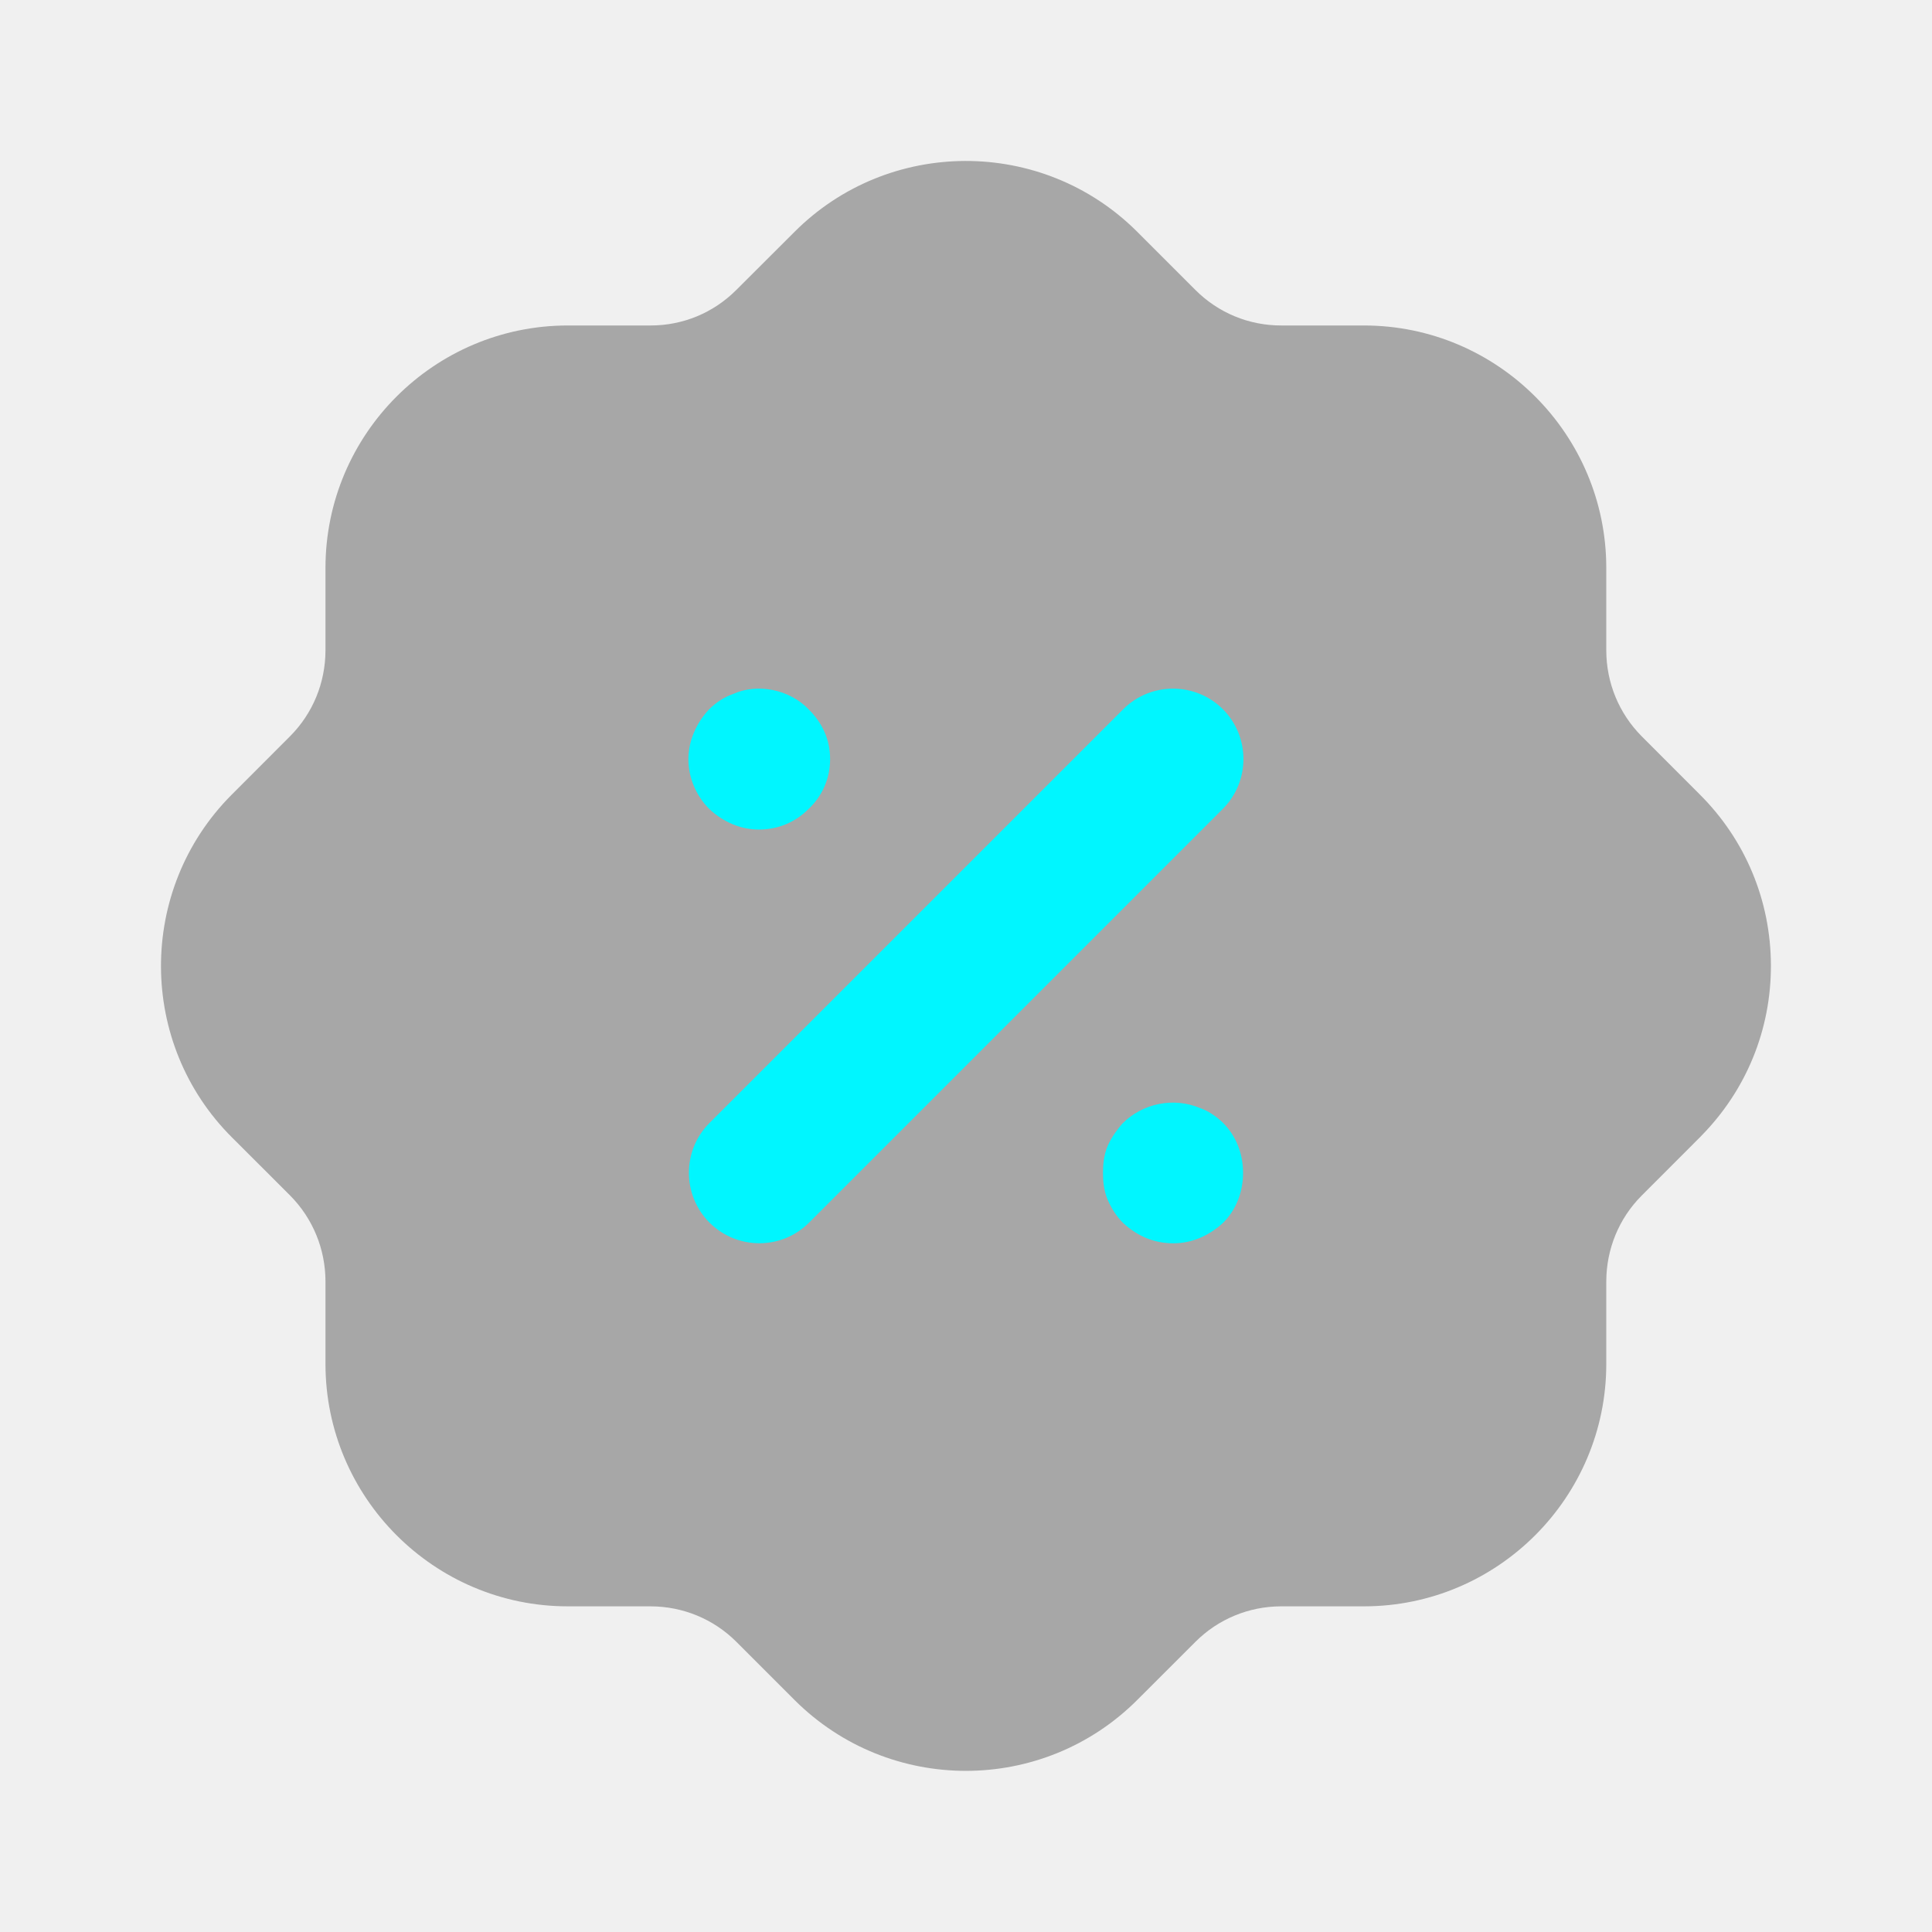
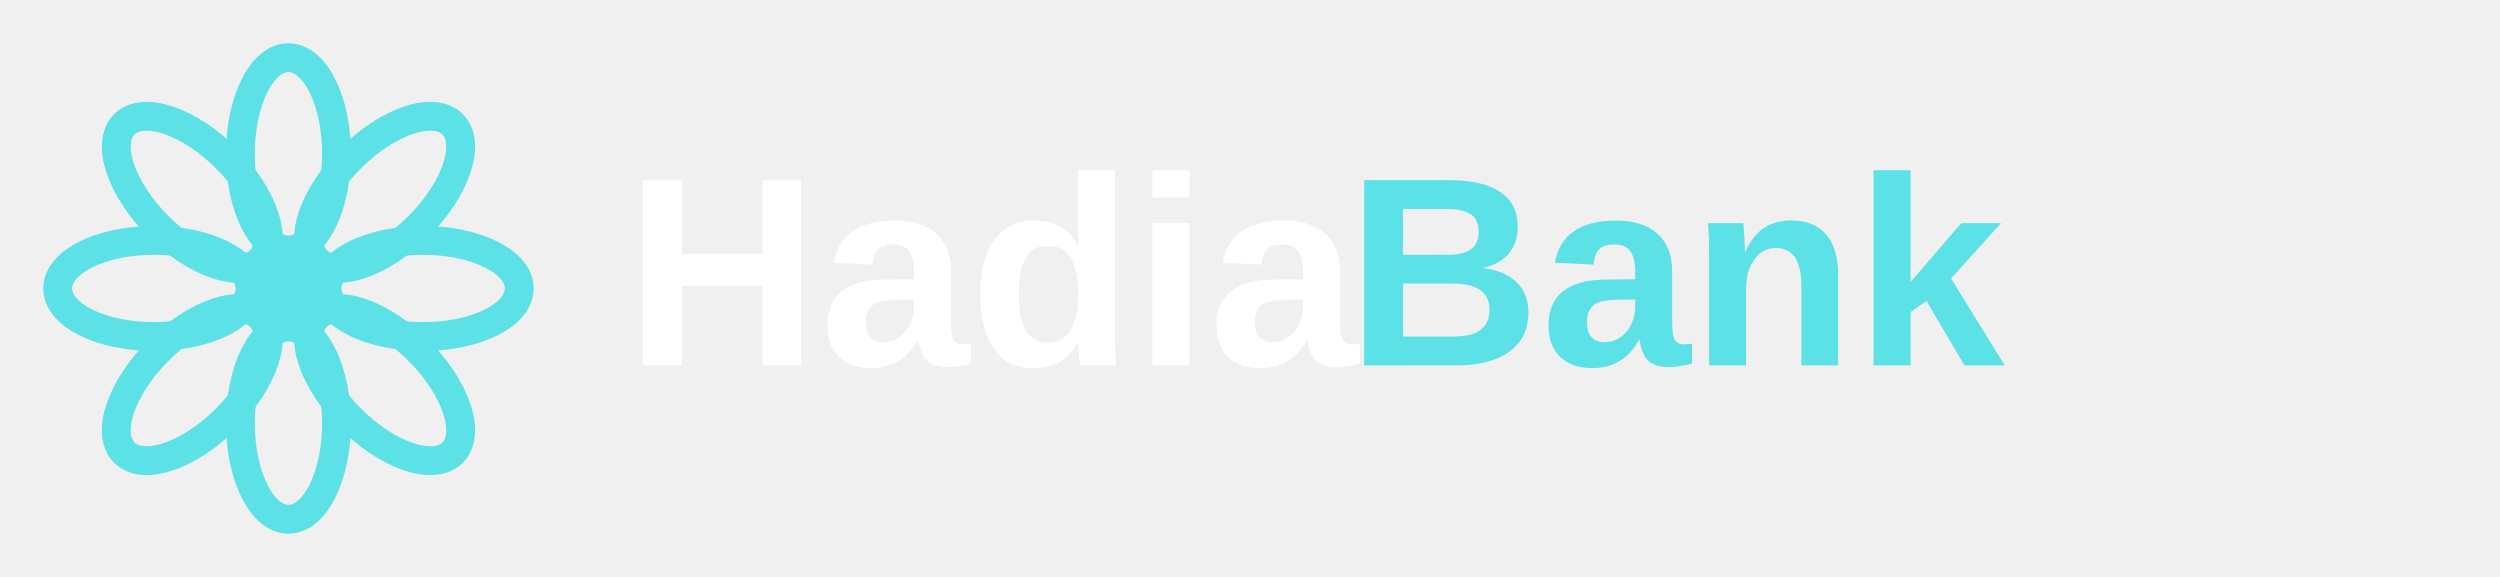
- <svg xmlns="http://www.w3.org/2000/svg" width="32" height="32" viewBox="0 0 32 32" fill="none">
-   <path opacity="0.4" d="M15.999 29.331C14.973 29.331 13.95 28.942 13.167 28.164L12.194 27.191C11.816 26.815 11.311 26.607 10.775 26.606H9.405C7.192 26.606 5.391 24.804 5.391 22.591V21.22C5.389 20.686 5.181 20.18 4.804 19.8L3.847 18.844C2.279 17.286 2.272 14.738 3.832 13.168L4.805 12.194C5.181 11.816 5.389 11.311 5.391 10.775V9.407C5.391 7.192 7.192 5.391 9.405 5.391H10.776C11.311 5.391 11.815 5.183 12.195 4.803L13.153 3.847C14.712 2.279 17.259 2.271 18.829 3.832L19.803 4.806C20.181 5.183 20.686 5.391 21.22 5.391H22.591C24.804 5.391 26.605 7.192 26.605 9.407V10.776C26.607 11.311 26.815 11.816 27.192 12.196L28.149 13.154C28.908 13.908 29.328 14.914 29.332 15.987C29.335 17.054 28.924 18.058 28.176 18.816C28.163 18.83 28.151 18.844 28.137 18.856L27.191 19.803C26.815 20.18 26.607 20.686 26.605 21.222V22.591C26.605 24.804 24.804 26.606 22.591 26.606H21.22C20.686 26.607 20.18 26.815 19.802 27.192L18.843 28.15C18.061 28.936 17.029 29.331 15.999 29.331" fill="#393939" />
-   <path fill-rule="evenodd" clip-rule="evenodd" d="M13.39 13.401C13.17 13.621 12.885 13.74 12.569 13.74C12.273 13.74 11.982 13.619 11.749 13.4C11.528 13.18 11.402 12.879 11.402 12.573C11.402 12.283 11.525 11.984 11.741 11.753C11.86 11.633 12.001 11.543 12.142 11.495C12.545 11.311 13.08 11.419 13.397 11.752C13.51 11.865 13.597 11.989 13.654 12.119C13.717 12.257 13.749 12.415 13.749 12.573C13.749 12.891 13.622 13.185 13.39 13.401ZM20.254 11.746C19.799 11.293 19.059 11.293 18.605 11.746L11.751 18.6C11.297 19.054 11.297 19.794 11.751 20.25C11.973 20.47 12.265 20.592 12.577 20.592C12.889 20.592 13.181 20.47 13.401 20.25L20.254 13.397C20.709 12.941 20.709 12.202 20.254 11.746ZM19.874 18.352C19.442 18.171 18.93 18.269 18.589 18.611C18.518 18.693 18.418 18.821 18.35 18.972C18.278 19.135 18.269 19.309 18.269 19.427C18.269 19.544 18.278 19.717 18.35 19.88C18.417 20.029 18.497 20.151 18.602 20.256C18.844 20.48 19.124 20.593 19.436 20.593C19.732 20.593 20.022 20.473 20.261 20.251C20.473 20.039 20.589 19.745 20.589 19.427C20.589 19.107 20.473 18.815 20.26 18.601C20.142 18.485 20.001 18.395 19.874 18.352Z" fill="#00F6FF" />
+ <svg xmlns="http://www.w3.org/2000/svg" width="260" height="60" viewBox="0 0 260 60" fill="none">
+   <g transform="translate(8,8)">
+     <circle cx="22" cy="22" r="4" fill="rgb(92,225,230)" />
+     <ellipse cx="22" cy="8" rx="5" ry="10" stroke="rgb(92,225,230)" stroke-width="3" fill="none" />
+     <ellipse cx="22" cy="36" rx="5" ry="10" stroke="rgb(92,225,230)" stroke-width="3" fill="none" />
+     <ellipse cx="8" cy="22" rx="10" ry="5" stroke="rgb(92,225,230)" stroke-width="3" fill="none" />
+     <ellipse cx="36" cy="22" rx="10" ry="5" stroke="rgb(92,225,230)" stroke-width="3" fill="none" />
+     <ellipse cx="12" cy="12" rx="5" ry="10" transform="rotate(-45 12 12)" stroke="rgb(92,225,230)" stroke-width="3" fill="none" />
+     <ellipse cx="32" cy="12" rx="5" ry="10" transform="rotate(45 32 12)" stroke="rgb(92,225,230)" stroke-width="3" fill="none" />
+     <ellipse cx="12" cy="32" rx="5" ry="10" transform="rotate(45 12 32)" stroke="rgb(92,225,230)" stroke-width="3" fill="none" />
+     <ellipse cx="32" cy="32" rx="5" ry="10" transform="rotate(-45 32 32)" stroke="rgb(92,225,230)" stroke-width="3" fill="none" />
+   </g>
+   <text x="65" y="38" font-family="Poppins, Arial, sans-serif" font-size="28" font-weight="700" fill="#FFFFFF">
+     Hadia
+   </text>
+   <text x="140" y="38" font-family="Poppins, Arial, sans-serif" font-size="28" font-weight="700" fill="rgb(92,225,230)">
+     Bank
+   </text>
</svg>
